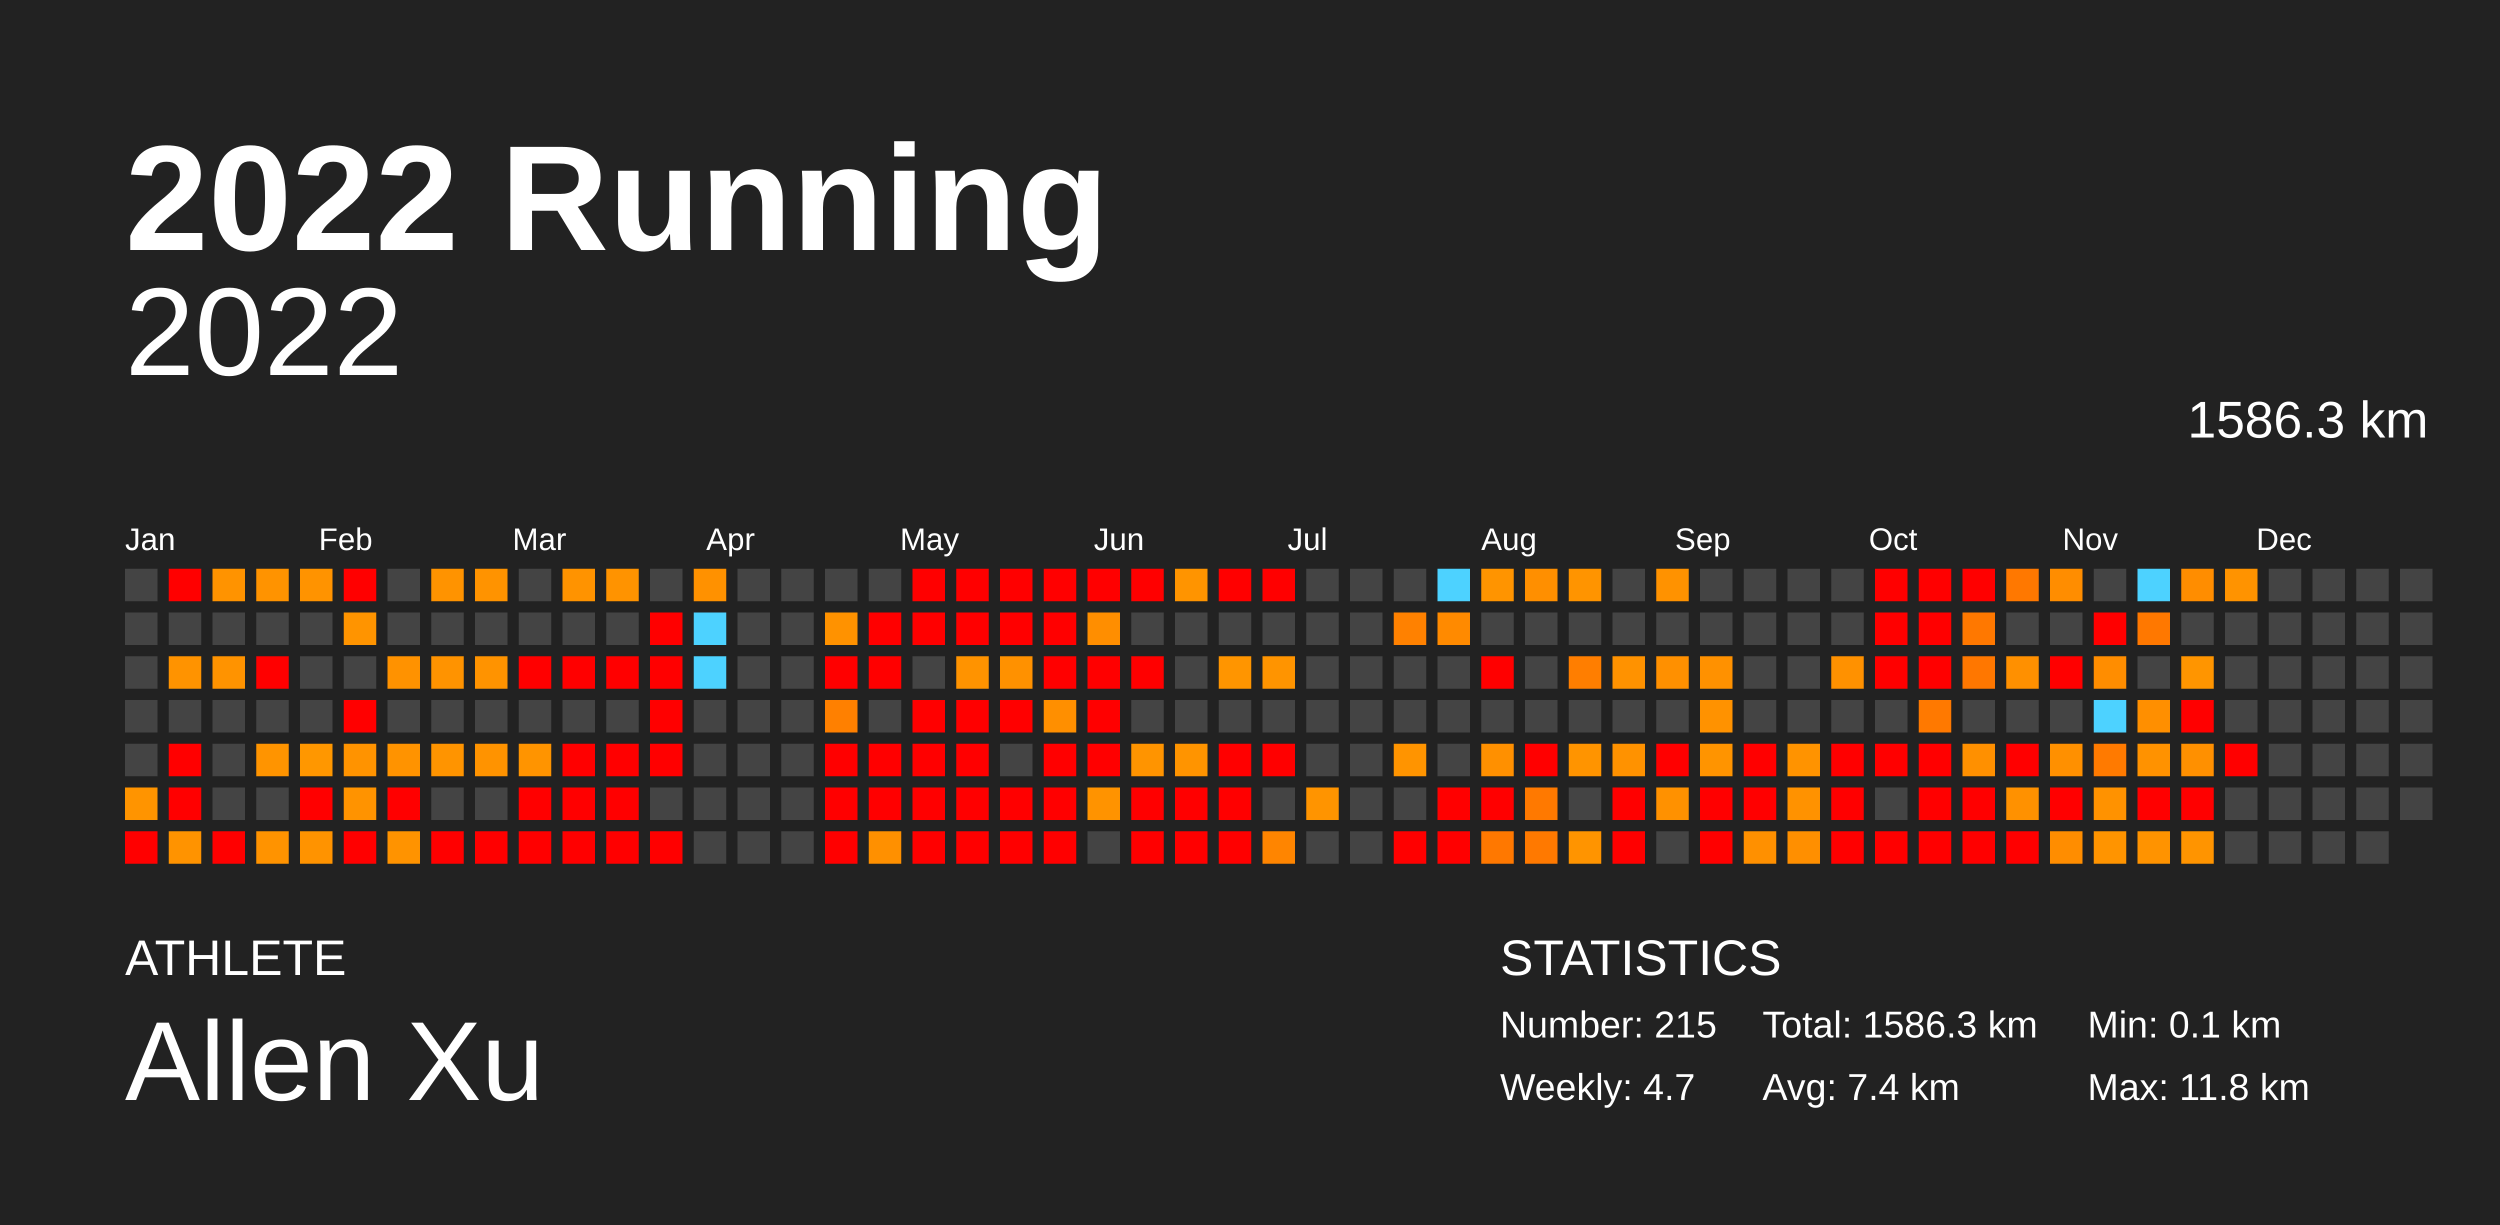
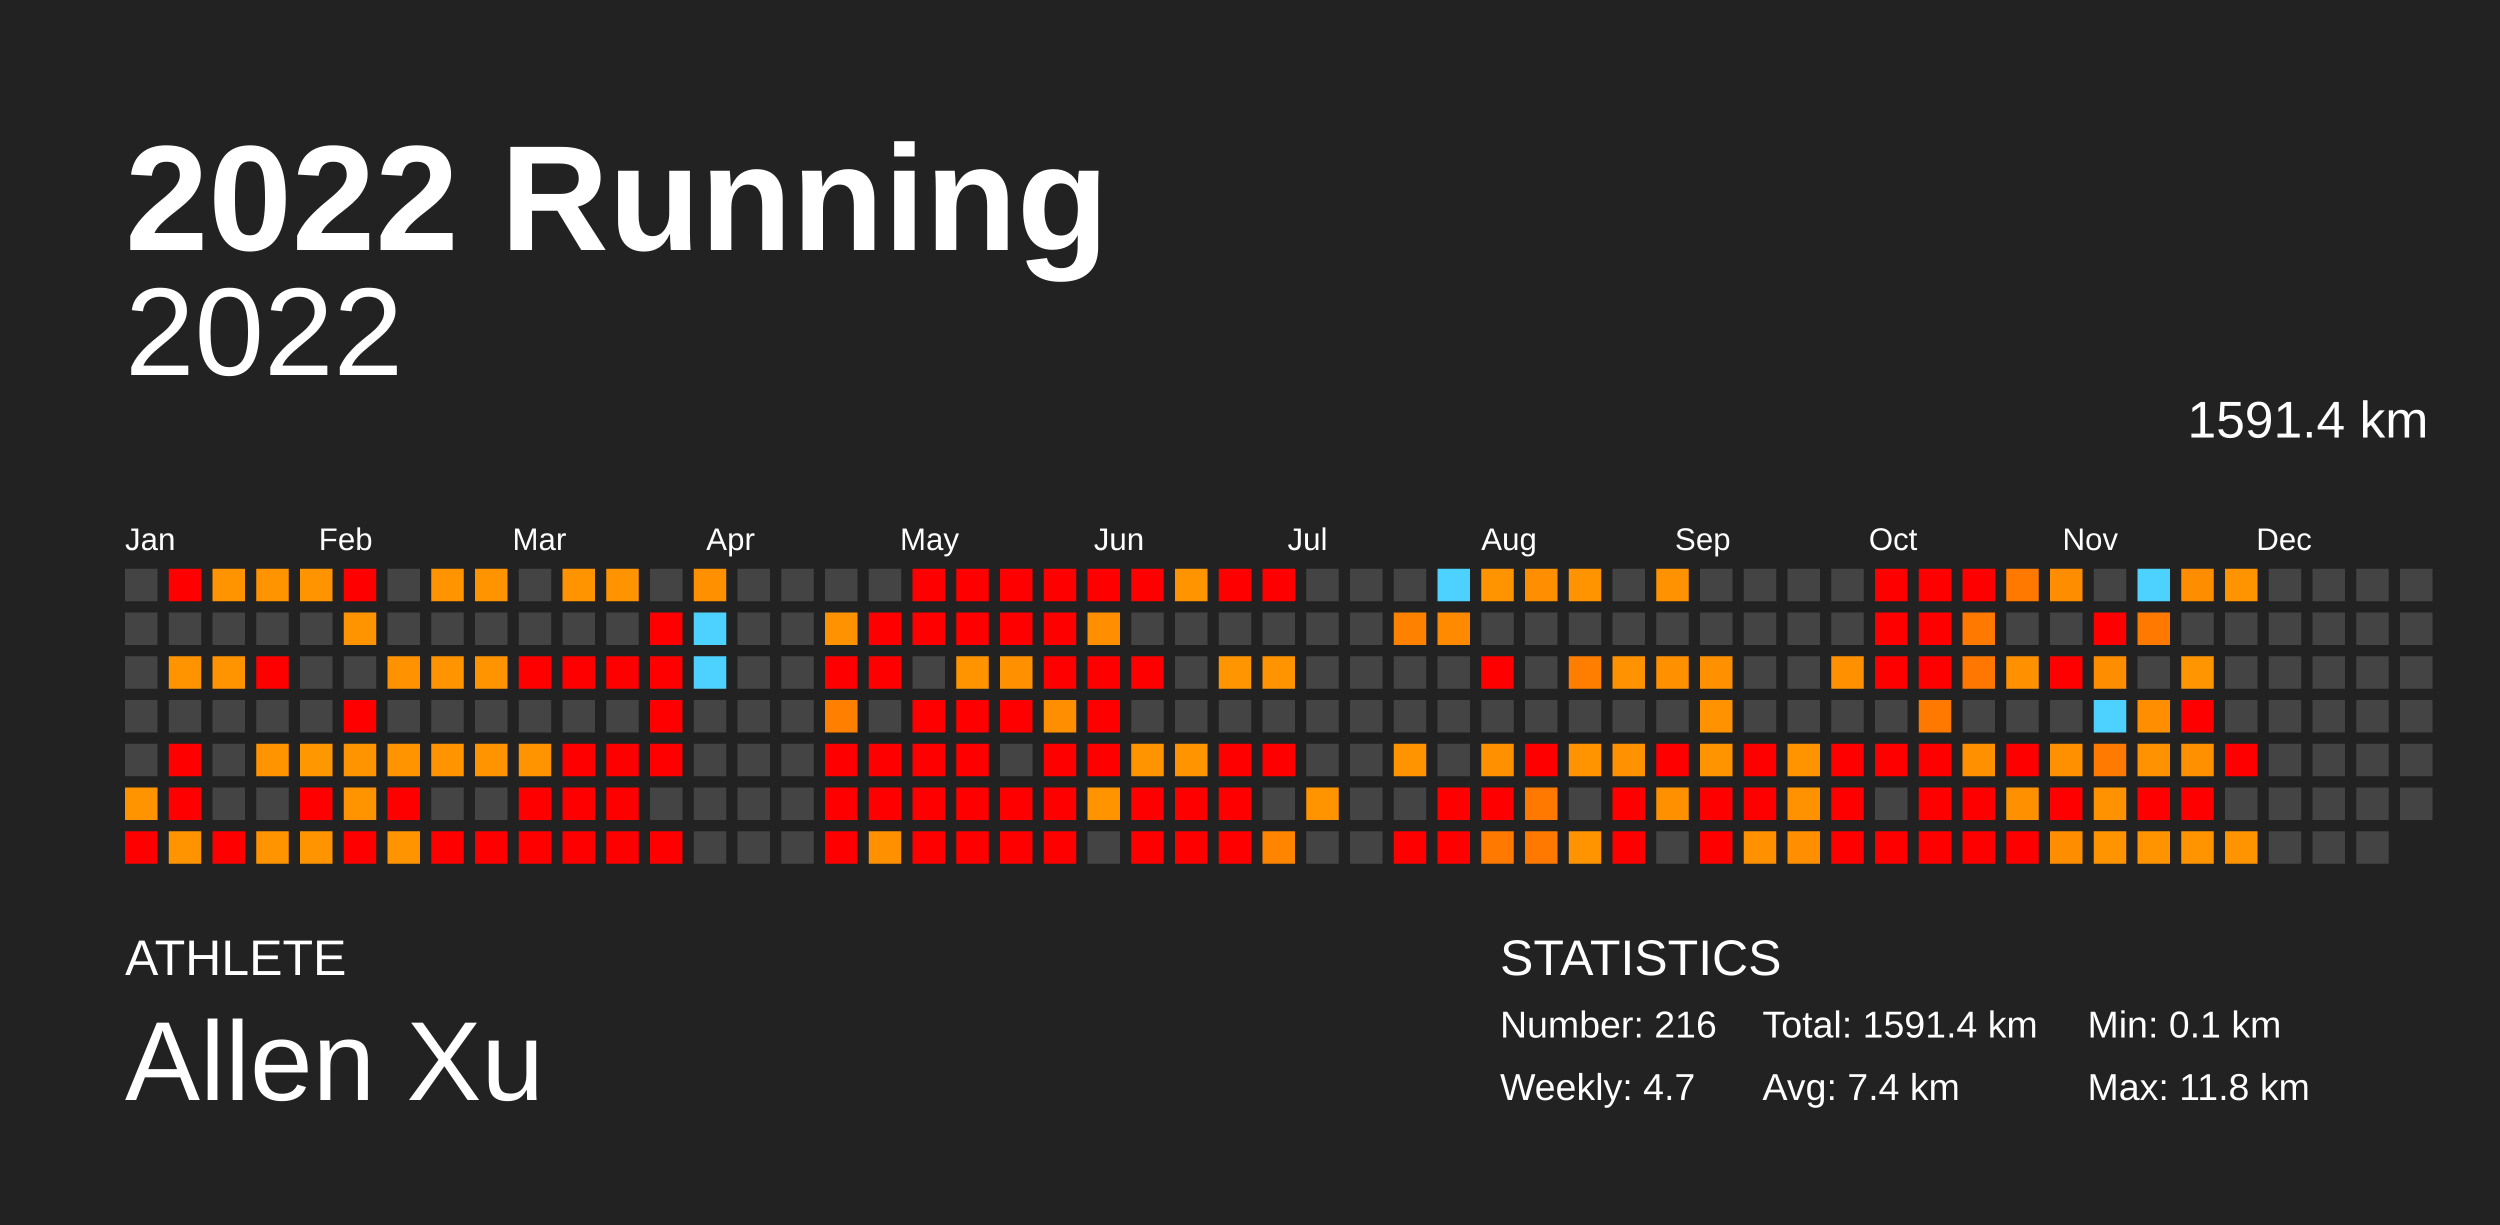
<svg xmlns="http://www.w3.org/2000/svg" baseProfile="full" height="98mm" version="1.1" viewBox="0,0,200,98" width="200mm">
  <defs />
  <rect fill="#222222" height="98" width="200" x="0" y="0" />
  <text fill="#FFFFFF" style="font-size:12px; font-family:Arial; font-weight:bold;" x="10" y="20">2022 Running</text>
  <text fill="#FFFFFF" style="font-size:4px; font-family:Arial" x="10" y="78">ATHLETE</text>
  <text fill="#FFFFFF" style="font-size:9px; font-family:Arial" x="10" y="88">Allen Xu</text>
  <text fill="#FFFFFF" style="font-size:4px; font-family:Arial" x="120" y="78">STATISTICS</text>
-   <text fill="#FFFFFF" style="font-size:3px; font-family:Arial" x="120" y="83">Number: 215</text>
+   <text fill="#FFFFFF" style="font-size:3px; font-family:Arial" x="120" y="83">Number: 216</text>
  <text fill="#FFFFFF" style="font-size:3px; font-family:Arial" x="120" y="88">Weekly: 4.7</text>
-   <text fill="#FFFFFF" style="font-size:3px; font-family:Arial" x="141" y="83">Total: 1586.3 km</text>
+   <text fill="#FFFFFF" style="font-size:3px; font-family:Arial" x="141" y="83">Total: 1591.4 km</text>
  <text fill="#FFFFFF" style="font-size:3px; font-family:Arial" x="141" y="88">Avg: 7.4 km</text>
  <text fill="#FFFFFF" style="font-size:3px; font-family:Arial" x="167" y="83">Min: 0.1 km</text>
  <text fill="#FFFFFF" style="font-size:3px; font-family:Arial" x="167" y="88">Max: 11.8 km</text>
  <text alignment-baseline="hanging" fill="#FFFFFF" style="font-size:10.0px; font-family:Arial;" x="10" y="30">2022</text>
-   <text alignment-baseline="hanging" fill="#FFFFFF" style="font-size:4.125px; font-family:Arial;" x="175" y="35">1586.3 km</text>
+   <text alignment-baseline="hanging" fill="#FFFFFF" style="font-size:4.125px; font-family:Arial;" x="175" y="35">1591.4 km</text>
  <text fill="#FFFFFF" style="font-size:2.5px; font-family:Arial" x="10.0" y="44">Jan</text>
  <text fill="#FFFFFF" style="font-size:2.5px; font-family:Arial" x="25.5" y="44">Feb</text>
  <text fill="#FFFFFF" style="font-size:2.5px; font-family:Arial" x="41.0" y="44">Mar</text>
  <text fill="#FFFFFF" style="font-size:2.5px; font-family:Arial" x="56.5" y="44">Apr</text>
  <text fill="#FFFFFF" style="font-size:2.5px; font-family:Arial" x="72.0" y="44">May</text>
  <text fill="#FFFFFF" style="font-size:2.5px; font-family:Arial" x="87.5" y="44">Jun</text>
  <text fill="#FFFFFF" style="font-size:2.5px; font-family:Arial" x="103.0" y="44">Jul</text>
  <text fill="#FFFFFF" style="font-size:2.5px; font-family:Arial" x="118.5" y="44">Aug</text>
  <text fill="#FFFFFF" style="font-size:2.5px; font-family:Arial" x="134.0" y="44">Sep</text>
  <text fill="#FFFFFF" style="font-size:2.5px; font-family:Arial" x="149.5" y="44">Oct</text>
  <text fill="#FFFFFF" style="font-size:2.5px; font-family:Arial" x="165.0" y="44">Nov</text>
  <text fill="#FFFFFF" style="font-size:2.5px; font-family:Arial" x="180.5" y="44">Dec</text>
  <rect fill="#444444" height="2.6" width="2.6" x="10.0" y="45.5" />
  <rect fill="#444444" height="2.6" width="2.6" x="10.0" y="49.0" />
  <rect fill="#444444" height="2.6" width="2.6" x="10.0" y="52.5" />
  <rect fill="#444444" height="2.6" width="2.6" x="10.0" y="56.0" />
  <rect fill="#444444" height="2.6" width="2.6" x="10.0" y="59.5" />
  <rect fill="#ff9400" height="2.6" width="2.6" x="10.0" y="63.0" />
  <rect fill="red" height="2.6" width="2.6" x="10.0" y="66.5" />
  <rect fill="red" height="2.6" width="2.6" x="13.5" y="45.5" />
  <rect fill="#444444" height="2.6" width="2.6" x="13.5" y="49.0" />
  <rect fill="#ff9300" height="2.6" width="2.6" x="13.5" y="52.5" />
  <rect fill="#444444" height="2.6" width="2.6" x="13.5" y="56.0" />
  <rect fill="red" height="2.6" width="2.6" x="13.5" y="59.5" />
  <rect fill="red" height="2.6" width="2.6" x="13.5" y="63.0" />
  <rect fill="#ff9300" height="2.6" width="2.6" x="13.5" y="66.5" />
  <rect fill="#ff9300" height="2.6" width="2.6" x="17.0" y="45.5" />
  <rect fill="#444444" height="2.6" width="2.6" x="17.0" y="49.0" />
  <rect fill="#ff9300" height="2.6" width="2.6" x="17.0" y="52.5" />
  <rect fill="#444444" height="2.6" width="2.6" x="17.0" y="56.0" />
  <rect fill="#444444" height="2.6" width="2.6" x="17.0" y="59.5" />
  <rect fill="#444444" height="2.6" width="2.6" x="17.0" y="63.0" />
  <rect fill="red" height="2.6" width="2.6" x="17.0" y="66.5" />
  <rect fill="#ff9300" height="2.6" width="2.6" x="20.5" y="45.5" />
  <rect fill="#444444" height="2.6" width="2.6" x="20.5" y="49.0" />
  <rect fill="red" height="2.6" width="2.6" x="20.5" y="52.5" />
  <rect fill="#444444" height="2.6" width="2.6" x="20.5" y="56.0" />
  <rect fill="#ff9400" height="2.6" width="2.6" x="20.5" y="59.5" />
  <rect fill="#444444" height="2.6" width="2.6" x="20.5" y="63.0" />
  <rect fill="#ff9300" height="2.6" width="2.6" x="20.5" y="66.5" />
  <rect fill="#ff9300" height="2.6" width="2.6" x="24.0" y="45.5" />
  <rect fill="#444444" height="2.6" width="2.6" x="24.0" y="49.0" />
  <rect fill="#444444" height="2.6" width="2.6" x="24.0" y="52.5" />
  <rect fill="#444444" height="2.6" width="2.6" x="24.0" y="56.0" />
  <rect fill="#ff9700" height="2.6" width="2.6" x="24.0" y="59.5" />
  <rect fill="red" height="2.6" width="2.6" x="24.0" y="63.0" />
  <rect fill="#ff9300" height="2.6" width="2.6" x="24.0" y="66.5" />
  <rect fill="red" height="2.6" width="2.6" x="27.5" y="45.5" />
  <rect fill="#ff9400" height="2.6" width="2.6" x="27.5" y="49.0" />
  <rect fill="#444444" height="2.6" width="2.6" x="27.5" y="52.5" />
  <rect fill="red" height="2.6" width="2.6" x="27.5" y="56.0" />
  <rect fill="#ff9300" height="2.6" width="2.6" x="27.5" y="59.5" />
  <rect fill="#ff9300" height="2.6" width="2.6" x="27.5" y="63.0" />
  <rect fill="red" height="2.6" width="2.6" x="27.5" y="66.5" />
  <rect fill="#444444" height="2.6" width="2.6" x="31.0" y="45.5" />
  <rect fill="#444444" height="2.6" width="2.6" x="31.0" y="49.0" />
  <rect fill="#ff9200" height="2.6" width="2.6" x="31.0" y="52.5" />
  <rect fill="#444444" height="2.6" width="2.6" x="31.0" y="56.0" />
  <rect fill="#ff9300" height="2.6" width="2.6" x="31.0" y="59.5" />
  <rect fill="red" height="2.6" width="2.6" x="31.0" y="63.0" />
  <rect fill="#ff9300" height="2.6" width="2.6" x="31.0" y="66.5" />
  <rect fill="#ff9300" height="2.6" width="2.6" x="34.5" y="45.5" />
  <rect fill="#444444" height="2.6" width="2.6" x="34.5" y="49.0" />
  <rect fill="#ff9300" height="2.6" width="2.6" x="34.5" y="52.5" />
  <rect fill="#444444" height="2.6" width="2.6" x="34.5" y="56.0" />
  <rect fill="#ff9400" height="2.6" width="2.6" x="34.5" y="59.5" />
  <rect fill="#444444" height="2.6" width="2.6" x="34.5" y="63.0" />
  <rect fill="red" height="2.6" width="2.6" x="34.5" y="66.5" />
  <rect fill="#ff9300" height="2.6" width="2.6" x="38.0" y="45.5" />
  <rect fill="#444444" height="2.6" width="2.6" x="38.0" y="49.0" />
  <rect fill="#ff9300" height="2.6" width="2.6" x="38.0" y="52.5" />
  <rect fill="#444444" height="2.6" width="2.6" x="38.0" y="56.0" />
  <rect fill="#ff9300" height="2.6" width="2.6" x="38.0" y="59.5" />
  <rect fill="#444444" height="2.6" width="2.6" x="38.0" y="63.0" />
  <rect fill="red" height="2.6" width="2.6" x="38.0" y="66.5" />
  <rect fill="#444444" height="2.6" width="2.6" x="41.5" y="45.5" />
  <rect fill="#444444" height="2.6" width="2.6" x="41.5" y="49.0" />
  <rect fill="red" height="2.6" width="2.6" x="41.5" y="52.5" />
  <rect fill="#444444" height="2.6" width="2.6" x="41.5" y="56.0" />
  <rect fill="#ff9400" height="2.6" width="2.6" x="41.5" y="59.5" />
  <rect fill="red" height="2.6" width="2.6" x="41.5" y="63.0" />
  <rect fill="red" height="2.6" width="2.6" x="41.5" y="66.5" />
  <rect fill="#ff9300" height="2.6" width="2.6" x="45.0" y="45.5" />
  <rect fill="#444444" height="2.6" width="2.6" x="45.0" y="49.0" />
  <rect fill="red" height="2.6" width="2.6" x="45.0" y="52.5" />
  <rect fill="#444444" height="2.6" width="2.6" x="45.0" y="56.0" />
  <rect fill="red" height="2.6" width="2.6" x="45.0" y="59.5" />
  <rect fill="red" height="2.6" width="2.6" x="45.0" y="63.0" />
  <rect fill="red" height="2.6" width="2.6" x="45.0" y="66.5" />
  <rect fill="#ff9300" height="2.6" width="2.6" x="48.5" y="45.5" />
  <rect fill="#444444" height="2.6" width="2.6" x="48.5" y="49.0" />
  <rect fill="red" height="2.6" width="2.6" x="48.5" y="52.5" />
  <rect fill="#444444" height="2.6" width="2.6" x="48.5" y="56.0" />
  <rect fill="red" height="2.6" width="2.6" x="48.5" y="59.5" />
  <rect fill="red" height="2.6" width="2.6" x="48.5" y="63.0" />
  <rect fill="red" height="2.6" width="2.6" x="48.5" y="66.5" />
  <rect fill="#444444" height="2.6" width="2.6" x="52.0" y="45.5" />
  <rect fill="red" height="2.6" width="2.6" x="52.0" y="49.0" />
  <rect fill="red" height="2.6" width="2.6" x="52.0" y="52.5" />
  <rect fill="red" height="2.6" width="2.6" x="52.0" y="56.0" />
  <rect fill="red" height="2.6" width="2.6" x="52.0" y="59.5" />
  <rect fill="#444444" height="2.6" width="2.6" x="52.0" y="63.0" />
  <rect fill="red" height="2.6" width="2.6" x="52.0" y="66.5" />
  <rect fill="#ff9100" height="2.6" width="2.6" x="55.5" y="45.5" />
  <rect fill="#4dd2ff" height="2.6" width="2.6" x="55.5" y="49.0" />
  <rect fill="#4dd2ff" height="2.6" width="2.6" x="55.5" y="52.5" />
  <rect fill="#444444" height="2.6" width="2.6" x="55.5" y="56.0" />
  <rect fill="#444444" height="2.6" width="2.6" x="55.5" y="59.5" />
  <rect fill="#444444" height="2.6" width="2.6" x="55.5" y="63.0" />
  <rect fill="#444444" height="2.6" width="2.6" x="55.5" y="66.5" />
  <rect fill="#444444" height="2.6" width="2.6" x="59.0" y="45.5" />
  <rect fill="#444444" height="2.6" width="2.6" x="59.0" y="49.0" />
  <rect fill="#444444" height="2.6" width="2.6" x="59.0" y="52.5" />
  <rect fill="#444444" height="2.6" width="2.6" x="59.0" y="56.0" />
  <rect fill="#444444" height="2.6" width="2.6" x="59.0" y="59.5" />
  <rect fill="#444444" height="2.6" width="2.6" x="59.0" y="63.0" />
  <rect fill="#444444" height="2.6" width="2.6" x="59.0" y="66.5" />
  <rect fill="#444444" height="2.6" width="2.6" x="62.5" y="45.5" />
  <rect fill="#444444" height="2.6" width="2.6" x="62.5" y="49.0" />
  <rect fill="#444444" height="2.6" width="2.6" x="62.5" y="52.5" />
  <rect fill="#444444" height="2.6" width="2.6" x="62.5" y="56.0" />
  <rect fill="#444444" height="2.6" width="2.6" x="62.5" y="59.5" />
  <rect fill="#444444" height="2.6" width="2.6" x="62.5" y="63.0" />
  <rect fill="#444444" height="2.6" width="2.6" x="62.5" y="66.5" />
  <rect fill="#444444" height="2.6" width="2.6" x="66.0" y="45.5" />
  <rect fill="#ff9200" height="2.6" width="2.6" x="66.0" y="49.0" />
  <rect fill="red" height="2.6" width="2.6" x="66.0" y="52.5" />
  <rect fill="#ff8000" height="2.6" width="2.6" x="66.0" y="56.0" />
  <rect fill="red" height="2.6" width="2.6" x="66.0" y="59.5" />
  <rect fill="red" height="2.6" width="2.6" x="66.0" y="63.0" />
  <rect fill="red" height="2.6" width="2.6" x="66.0" y="66.5" />
  <rect fill="#444444" height="2.6" width="2.6" x="69.5" y="45.5" />
  <rect fill="red" height="2.6" width="2.6" x="69.5" y="49.0" />
  <rect fill="red" height="2.6" width="2.6" x="69.5" y="52.5" />
  <rect fill="#444444" height="2.6" width="2.6" x="69.5" y="56.0" />
  <rect fill="red" height="2.6" width="2.6" x="69.5" y="59.5" />
  <rect fill="red" height="2.6" width="2.6" x="69.5" y="63.0" />
  <rect fill="#ff9000" height="2.6" width="2.6" x="69.5" y="66.5" />
  <rect fill="red" height="2.6" width="2.6" x="73.0" y="45.5" />
  <rect fill="red" height="2.6" width="2.6" x="73.0" y="49.0" />
  <rect fill="#444444" height="2.6" width="2.6" x="73.0" y="52.5" />
  <rect fill="red" height="2.6" width="2.6" x="73.0" y="56.0" />
  <rect fill="red" height="2.6" width="2.6" x="73.0" y="59.5" />
  <rect fill="red" height="2.6" width="2.6" x="73.0" y="63.0" />
  <rect fill="red" height="2.6" width="2.6" x="73.0" y="66.5" />
  <rect fill="red" height="2.6" width="2.6" x="76.5" y="45.5" />
  <rect fill="red" height="2.6" width="2.6" x="76.5" y="49.0" />
  <rect fill="#ff9300" height="2.6" width="2.6" x="76.5" y="52.5" />
  <rect fill="red" height="2.6" width="2.6" x="76.5" y="56.0" />
  <rect fill="red" height="2.6" width="2.6" x="76.5" y="59.5" />
  <rect fill="red" height="2.6" width="2.6" x="76.5" y="63.0" />
  <rect fill="red" height="2.6" width="2.6" x="76.5" y="66.5" />
  <rect fill="red" height="2.6" width="2.6" x="80.0" y="45.5" />
  <rect fill="red" height="2.6" width="2.6" x="80.0" y="49.0" />
  <rect fill="#ff9100" height="2.6" width="2.6" x="80.0" y="52.5" />
  <rect fill="red" height="2.6" width="2.6" x="80.0" y="56.0" />
  <rect fill="#444444" height="2.6" width="2.6" x="80.0" y="59.5" />
  <rect fill="red" height="2.6" width="2.6" x="80.0" y="63.0" />
  <rect fill="red" height="2.6" width="2.6" x="80.0" y="66.5" />
  <rect fill="red" height="2.6" width="2.6" x="83.5" y="45.5" />
  <rect fill="red" height="2.6" width="2.6" x="83.5" y="49.0" />
  <rect fill="red" height="2.6" width="2.6" x="83.5" y="52.5" />
  <rect fill="#ff8f00" height="2.6" width="2.6" x="83.5" y="56.0" />
  <rect fill="red" height="2.6" width="2.6" x="83.5" y="59.5" />
  <rect fill="red" height="2.6" width="2.6" x="83.5" y="63.0" />
  <rect fill="red" height="2.6" width="2.6" x="83.5" y="66.5" />
  <rect fill="red" height="2.6" width="2.6" x="87.0" y="45.5" />
  <rect fill="#ff8e00" height="2.6" width="2.6" x="87.0" y="49.0" />
  <rect fill="red" height="2.6" width="2.6" x="87.0" y="52.5" />
  <rect fill="red" height="2.6" width="2.6" x="87.0" y="56.0" />
  <rect fill="red" height="2.6" width="2.6" x="87.0" y="59.5" />
  <rect fill="#ff9300" height="2.6" width="2.6" x="87.0" y="63.0" />
  <rect fill="#444444" height="2.6" width="2.6" x="87.0" y="66.5" />
  <rect fill="red" height="2.6" width="2.6" x="90.5" y="45.5" />
  <rect fill="#444444" height="2.6" width="2.6" x="90.5" y="49.0" />
  <rect fill="red" height="2.6" width="2.6" x="90.5" y="52.5" />
  <rect fill="#444444" height="2.6" width="2.6" x="90.5" y="56.0" />
  <rect fill="#ff9400" height="2.6" width="2.6" x="90.5" y="59.5" />
  <rect fill="red" height="2.6" width="2.6" x="90.5" y="63.0" />
  <rect fill="red" height="2.6" width="2.6" x="90.5" y="66.5" />
  <rect fill="#ff9400" height="2.6" width="2.6" x="94.0" y="45.5" />
  <rect fill="#444444" height="2.6" width="2.6" x="94.0" y="49.0" />
  <rect fill="#444444" height="2.6" width="2.6" x="94.0" y="52.5" />
  <rect fill="#444444" height="2.6" width="2.6" x="94.0" y="56.0" />
  <rect fill="#ff9400" height="2.6" width="2.6" x="94.0" y="59.5" />
  <rect fill="red" height="2.6" width="2.6" x="94.0" y="63.0" />
  <rect fill="red" height="2.6" width="2.6" x="94.0" y="66.5" />
  <rect fill="red" height="2.6" width="2.6" x="97.5" y="45.5" />
  <rect fill="#444444" height="2.6" width="2.6" x="97.5" y="49.0" />
  <rect fill="#ff9500" height="2.6" width="2.6" x="97.5" y="52.5" />
  <rect fill="#444444" height="2.6" width="2.6" x="97.5" y="56.0" />
  <rect fill="red" height="2.6" width="2.6" x="97.5" y="59.5" />
  <rect fill="red" height="2.6" width="2.6" x="97.5" y="63.0" />
  <rect fill="red" height="2.6" width="2.6" x="97.5" y="66.5" />
  <rect fill="red" height="2.6" width="2.6" x="101.0" y="45.5" />
  <rect fill="#444444" height="2.6" width="2.6" x="101.0" y="49.0" />
  <rect fill="#ff9400" height="2.6" width="2.6" x="101.0" y="52.5" />
  <rect fill="#444444" height="2.6" width="2.6" x="101.0" y="56.0" />
  <rect fill="red" height="2.6" width="2.6" x="101.0" y="59.5" />
  <rect fill="#444444" height="2.6" width="2.6" x="101.0" y="63.0" />
  <rect fill="#ff8500" height="2.6" width="2.6" x="101.0" y="66.5" />
  <rect fill="#444444" height="2.6" width="2.6" x="104.5" y="45.5" />
  <rect fill="#444444" height="2.6" width="2.6" x="104.5" y="49.0" />
  <rect fill="#444444" height="2.6" width="2.6" x="104.5" y="52.5" />
  <rect fill="#444444" height="2.6" width="2.6" x="104.5" y="56.0" />
  <rect fill="#444444" height="2.6" width="2.6" x="104.5" y="59.5" />
  <rect fill="#ff9400" height="2.6" width="2.6" x="104.5" y="63.0" />
  <rect fill="#444444" height="2.6" width="2.6" x="104.5" y="66.5" />
  <rect fill="#444444" height="2.6" width="2.6" x="108.0" y="45.5" />
  <rect fill="#444444" height="2.6" width="2.6" x="108.0" y="49.0" />
  <rect fill="#444444" height="2.6" width="2.6" x="108.0" y="52.5" />
  <rect fill="#444444" height="2.6" width="2.6" x="108.0" y="56.0" />
  <rect fill="#444444" height="2.6" width="2.6" x="108.0" y="59.5" />
  <rect fill="#444444" height="2.6" width="2.6" x="108.0" y="63.0" />
  <rect fill="#444444" height="2.6" width="2.6" x="108.0" y="66.5" />
  <rect fill="#444444" height="2.6" width="2.6" x="111.5" y="45.5" />
  <rect fill="#ff8100" height="2.6" width="2.6" x="111.5" y="49.0" />
  <rect fill="#444444" height="2.6" width="2.6" x="111.5" y="52.5" />
  <rect fill="#444444" height="2.6" width="2.6" x="111.5" y="56.0" />
  <rect fill="#ff9400" height="2.6" width="2.6" x="111.5" y="59.5" />
  <rect fill="#444444" height="2.6" width="2.6" x="111.5" y="63.0" />
  <rect fill="red" height="2.6" width="2.6" x="111.5" y="66.5" />
  <rect fill="#4dd2ff" height="2.6" width="2.6" x="115.0" y="45.5" />
  <rect fill="#ff8a00" height="2.6" width="2.6" x="115.0" y="49.0" />
  <rect fill="#444444" height="2.6" width="2.6" x="115.0" y="52.5" />
  <rect fill="#444444" height="2.6" width="2.6" x="115.0" y="56.0" />
  <rect fill="#444444" height="2.6" width="2.6" x="115.0" y="59.5" />
  <rect fill="red" height="2.6" width="2.6" x="115.0" y="63.0" />
  <rect fill="red" height="2.6" width="2.6" x="115.0" y="66.5" />
  <rect fill="#ff9400" height="2.6" width="2.6" x="118.5" y="45.5" />
  <rect fill="#444444" height="2.6" width="2.6" x="118.5" y="49.0" />
  <rect fill="red" height="2.6" width="2.6" x="118.5" y="52.5" />
  <rect fill="#444444" height="2.6" width="2.6" x="118.5" y="56.0" />
  <rect fill="#ff9000" height="2.6" width="2.6" x="118.5" y="59.5" />
  <rect fill="red" height="2.6" width="2.6" x="118.5" y="63.0" />
  <rect fill="#ff7800" height="2.6" width="2.6" x="118.5" y="66.5" />
  <rect fill="#ff8f00" height="2.6" width="2.6" x="122.0" y="45.5" />
  <rect fill="#444444" height="2.6" width="2.6" x="122.0" y="49.0" />
  <rect fill="#444444" height="2.6" width="2.6" x="122.0" y="52.5" />
  <rect fill="#444444" height="2.6" width="2.6" x="122.0" y="56.0" />
  <rect fill="red" height="2.6" width="2.6" x="122.0" y="59.5" />
  <rect fill="#ff7900" height="2.6" width="2.6" x="122.0" y="63.0" />
  <rect fill="#ff7900" height="2.6" width="2.6" x="122.0" y="66.5" />
  <rect fill="#ff9400" height="2.6" width="2.6" x="125.5" y="45.5" />
  <rect fill="#444444" height="2.6" width="2.6" x="125.5" y="49.0" />
  <rect fill="#ff7e00" height="2.6" width="2.6" x="125.5" y="52.5" />
  <rect fill="#444444" height="2.6" width="2.6" x="125.5" y="56.0" />
  <rect fill="#ff9400" height="2.6" width="2.6" x="125.5" y="59.5" />
  <rect fill="#444444" height="2.6" width="2.6" x="125.5" y="63.0" />
  <rect fill="#ff9400" height="2.6" width="2.6" x="125.5" y="66.5" />
  <rect fill="#444444" height="2.6" width="2.6" x="129.0" y="45.5" />
  <rect fill="#444444" height="2.6" width="2.6" x="129.0" y="49.0" />
  <rect fill="#ff9200" height="2.6" width="2.6" x="129.0" y="52.5" />
  <rect fill="#444444" height="2.6" width="2.6" x="129.0" y="56.0" />
  <rect fill="#ff9200" height="2.6" width="2.6" x="129.0" y="59.5" />
  <rect fill="red" height="2.6" width="2.6" x="129.0" y="63.0" />
  <rect fill="red" height="2.6" width="2.6" x="129.0" y="66.5" />
  <rect fill="#ff9200" height="2.6" width="2.6" x="132.5" y="45.5" />
  <rect fill="#444444" height="2.6" width="2.6" x="132.5" y="49.0" />
  <rect fill="#ff9000" height="2.6" width="2.6" x="132.5" y="52.5" />
  <rect fill="#444444" height="2.6" width="2.6" x="132.5" y="56.0" />
  <rect fill="red" height="2.6" width="2.6" x="132.5" y="59.5" />
  <rect fill="#ff9100" height="2.6" width="2.6" x="132.5" y="63.0" />
  <rect fill="#444444" height="2.6" width="2.6" x="132.5" y="66.5" />
  <rect fill="#444444" height="2.6" width="2.6" x="136.0" y="45.5" />
  <rect fill="#444444" height="2.6" width="2.6" x="136.0" y="49.0" />
  <rect fill="#ff9100" height="2.6" width="2.6" x="136.0" y="52.5" />
  <rect fill="#ff9200" height="2.6" width="2.6" x="136.0" y="56.0" />
  <rect fill="#ff9400" height="2.6" width="2.6" x="136.0" y="59.5" />
  <rect fill="red" height="2.6" width="2.6" x="136.0" y="63.0" />
  <rect fill="red" height="2.6" width="2.6" x="136.0" y="66.5" />
  <rect fill="#444444" height="2.6" width="2.6" x="139.5" y="45.5" />
  <rect fill="#444444" height="2.6" width="2.6" x="139.5" y="49.0" />
  <rect fill="#444444" height="2.6" width="2.6" x="139.5" y="52.5" />
  <rect fill="#444444" height="2.6" width="2.6" x="139.5" y="56.0" />
  <rect fill="red" height="2.6" width="2.6" x="139.5" y="59.5" />
  <rect fill="red" height="2.6" width="2.6" x="139.5" y="63.0" />
  <rect fill="#ff9000" height="2.6" width="2.6" x="139.5" y="66.5" />
  <rect fill="#444444" height="2.6" width="2.6" x="143.0" y="45.5" />
  <rect fill="#444444" height="2.6" width="2.6" x="143.0" y="49.0" />
  <rect fill="#444444" height="2.6" width="2.6" x="143.0" y="52.5" />
  <rect fill="#444444" height="2.6" width="2.6" x="143.0" y="56.0" />
  <rect fill="#ff9300" height="2.6" width="2.6" x="143.0" y="59.5" />
  <rect fill="#ff9200" height="2.6" width="2.6" x="143.0" y="63.0" />
  <rect fill="#ff8f00" height="2.6" width="2.6" x="143.0" y="66.5" />
  <rect fill="#444444" height="2.6" width="2.6" x="146.5" y="45.5" />
  <rect fill="#444444" height="2.6" width="2.6" x="146.5" y="49.0" />
  <rect fill="#ff9100" height="2.6" width="2.6" x="146.5" y="52.5" />
  <rect fill="#444444" height="2.6" width="2.6" x="146.5" y="56.0" />
  <rect fill="red" height="2.6" width="2.6" x="146.5" y="59.5" />
  <rect fill="red" height="2.6" width="2.6" x="146.5" y="63.0" />
  <rect fill="red" height="2.6" width="2.6" x="146.5" y="66.5" />
  <rect fill="red" height="2.6" width="2.6" x="150.0" y="45.5" />
  <rect fill="red" height="2.6" width="2.6" x="150.0" y="49.0" />
  <rect fill="red" height="2.6" width="2.6" x="150.0" y="52.5" />
  <rect fill="#444444" height="2.6" width="2.6" x="150.0" y="56.0" />
  <rect fill="red" height="2.6" width="2.6" x="150.0" y="59.5" />
  <rect fill="#444444" height="2.6" width="2.6" x="150.0" y="63.0" />
  <rect fill="red" height="2.6" width="2.6" x="150.0" y="66.5" />
  <rect fill="red" height="2.6" width="2.6" x="153.5" y="45.5" />
  <rect fill="red" height="2.6" width="2.6" x="153.5" y="49.0" />
  <rect fill="red" height="2.6" width="2.6" x="153.5" y="52.5" />
  <rect fill="#ff7900" height="2.6" width="2.6" x="153.5" y="56.0" />
  <rect fill="red" height="2.6" width="2.6" x="153.5" y="59.5" />
  <rect fill="red" height="2.6" width="2.6" x="153.5" y="63.0" />
  <rect fill="red" height="2.6" width="2.6" x="153.5" y="66.5" />
  <rect fill="red" height="2.6" width="2.6" x="157.0" y="45.5" />
  <rect fill="#ff7800" height="2.6" width="2.6" x="157.0" y="49.0" />
  <rect fill="#ff7700" height="2.6" width="2.6" x="157.0" y="52.5" />
  <rect fill="#444444" height="2.6" width="2.6" x="157.0" y="56.0" />
  <rect fill="#ff9000" height="2.6" width="2.6" x="157.0" y="59.5" />
  <rect fill="red" height="2.6" width="2.6" x="157.0" y="63.0" />
  <rect fill="red" height="2.6" width="2.6" x="157.0" y="66.5" />
  <rect fill="#ff7800" height="2.6" width="2.6" x="160.5" y="45.5" />
  <rect fill="#444444" height="2.6" width="2.6" x="160.5" y="49.0" />
  <rect fill="#ff9000" height="2.6" width="2.6" x="160.5" y="52.5" />
  <rect fill="#444444" height="2.6" width="2.6" x="160.5" y="56.0" />
  <rect fill="red" height="2.6" width="2.6" x="160.5" y="59.5" />
  <rect fill="#ff9100" height="2.6" width="2.6" x="160.5" y="63.0" />
  <rect fill="red" height="2.6" width="2.6" x="160.5" y="66.5" />
  <rect fill="#ff8d00" height="2.6" width="2.6" x="164.0" y="45.5" />
  <rect fill="#444444" height="2.6" width="2.6" x="164.0" y="49.0" />
  <rect fill="red" height="2.6" width="2.6" x="164.0" y="52.5" />
  <rect fill="#444444" height="2.6" width="2.6" x="164.0" y="56.0" />
  <rect fill="#ff9000" height="2.6" width="2.6" x="164.0" y="59.5" />
  <rect fill="red" height="2.6" width="2.6" x="164.0" y="63.0" />
  <rect fill="#ff8d00" height="2.6" width="2.6" x="164.0" y="66.5" />
  <rect fill="#444444" height="2.6" width="2.6" x="167.5" y="45.5" />
  <rect fill="red" height="2.6" width="2.6" x="167.5" y="49.0" />
  <rect fill="#ff8d00" height="2.6" width="2.6" x="167.5" y="52.5" />
  <rect fill="#4dd2ff" height="2.6" width="2.6" x="167.5" y="56.0" />
  <rect fill="#ff7a00" height="2.6" width="2.6" x="167.5" y="59.5" />
  <rect fill="#ff9200" height="2.6" width="2.6" x="167.5" y="63.0" />
  <rect fill="#ff9400" height="2.6" width="2.6" x="167.5" y="66.5" />
  <rect fill="#4dd2ff" height="2.6" width="2.6" x="171.0" y="45.5" />
  <rect fill="#ff7800" height="2.6" width="2.6" x="171.0" y="49.0" />
  <rect fill="#444444" height="2.6" width="2.6" x="171.0" y="52.5" />
  <rect fill="#ff8f00" height="2.6" width="2.6" x="171.0" y="56.0" />
  <rect fill="#ff9200" height="2.6" width="2.6" x="171.0" y="59.5" />
  <rect fill="red" height="2.6" width="2.6" x="171.0" y="63.0" />
  <rect fill="#ff9300" height="2.6" width="2.6" x="171.0" y="66.5" />
  <rect fill="#ff8d00" height="2.6" width="2.6" x="174.5" y="45.5" />
  <rect fill="#444444" height="2.6" width="2.6" x="174.5" y="49.0" />
  <rect fill="#ff9500" height="2.6" width="2.6" x="174.5" y="52.5" />
  <rect fill="red" height="2.6" width="2.6" x="174.5" y="56.0" />
  <rect fill="#ff9000" height="2.6" width="2.6" x="174.5" y="59.5" />
  <rect fill="red" height="2.6" width="2.6" x="174.5" y="63.0" />
  <rect fill="#ff9400" height="2.6" width="2.6" x="174.5" y="66.5" />
  <rect fill="#ff9300" height="2.6" width="2.6" x="178.0" y="45.5" />
  <rect fill="#444444" height="2.6" width="2.6" x="178.0" y="49.0" />
  <rect fill="#444444" height="2.6" width="2.6" x="178.0" y="52.5" />
  <rect fill="#444444" height="2.6" width="2.6" x="178.0" y="56.0" />
  <rect fill="red" height="2.6" width="2.6" x="178.0" y="59.5" />
  <rect fill="#444444" height="2.6" width="2.6" x="178.0" y="63.0" />
-   <rect fill="#444444" height="2.6" width="2.6" x="178.0" y="66.5" />
+   <rect fill="#ff9400" height="2.6" width="2.6" x="178.0" y="66.5" />
  <rect fill="#444444" height="2.6" width="2.6" x="181.5" y="45.5" />
  <rect fill="#444444" height="2.6" width="2.6" x="181.5" y="49.0" />
  <rect fill="#444444" height="2.6" width="2.6" x="181.5" y="52.5" />
  <rect fill="#444444" height="2.6" width="2.6" x="181.5" y="56.0" />
  <rect fill="#444444" height="2.6" width="2.6" x="181.5" y="59.5" />
  <rect fill="#444444" height="2.6" width="2.6" x="181.5" y="63.0" />
  <rect fill="#444444" height="2.6" width="2.6" x="181.5" y="66.5" />
  <rect fill="#444444" height="2.6" width="2.6" x="185.0" y="45.5" />
  <rect fill="#444444" height="2.6" width="2.6" x="185.0" y="49.0" />
  <rect fill="#444444" height="2.6" width="2.6" x="185.0" y="52.5" />
  <rect fill="#444444" height="2.6" width="2.6" x="185.0" y="56.0" />
  <rect fill="#444444" height="2.6" width="2.6" x="185.0" y="59.5" />
  <rect fill="#444444" height="2.6" width="2.6" x="185.0" y="63.0" />
  <rect fill="#444444" height="2.6" width="2.6" x="185.0" y="66.5" />
  <rect fill="#444444" height="2.6" width="2.6" x="188.5" y="45.5" />
  <rect fill="#444444" height="2.6" width="2.6" x="188.5" y="49.0" />
  <rect fill="#444444" height="2.6" width="2.6" x="188.5" y="52.5" />
  <rect fill="#444444" height="2.6" width="2.6" x="188.5" y="56.0" />
  <rect fill="#444444" height="2.6" width="2.6" x="188.5" y="59.5" />
  <rect fill="#444444" height="2.6" width="2.6" x="188.5" y="63.0" />
  <rect fill="#444444" height="2.6" width="2.6" x="188.5" y="66.5" />
  <rect fill="#444444" height="2.6" width="2.6" x="192.0" y="45.5" />
  <rect fill="#444444" height="2.6" width="2.6" x="192.0" y="49.0" />
  <rect fill="#444444" height="2.6" width="2.6" x="192.0" y="52.5" />
  <rect fill="#444444" height="2.6" width="2.6" x="192.0" y="56.0" />
  <rect fill="#444444" height="2.6" width="2.6" x="192.0" y="59.5" />
  <rect fill="#444444" height="2.6" width="2.6" x="192.0" y="63.0" />
</svg>
